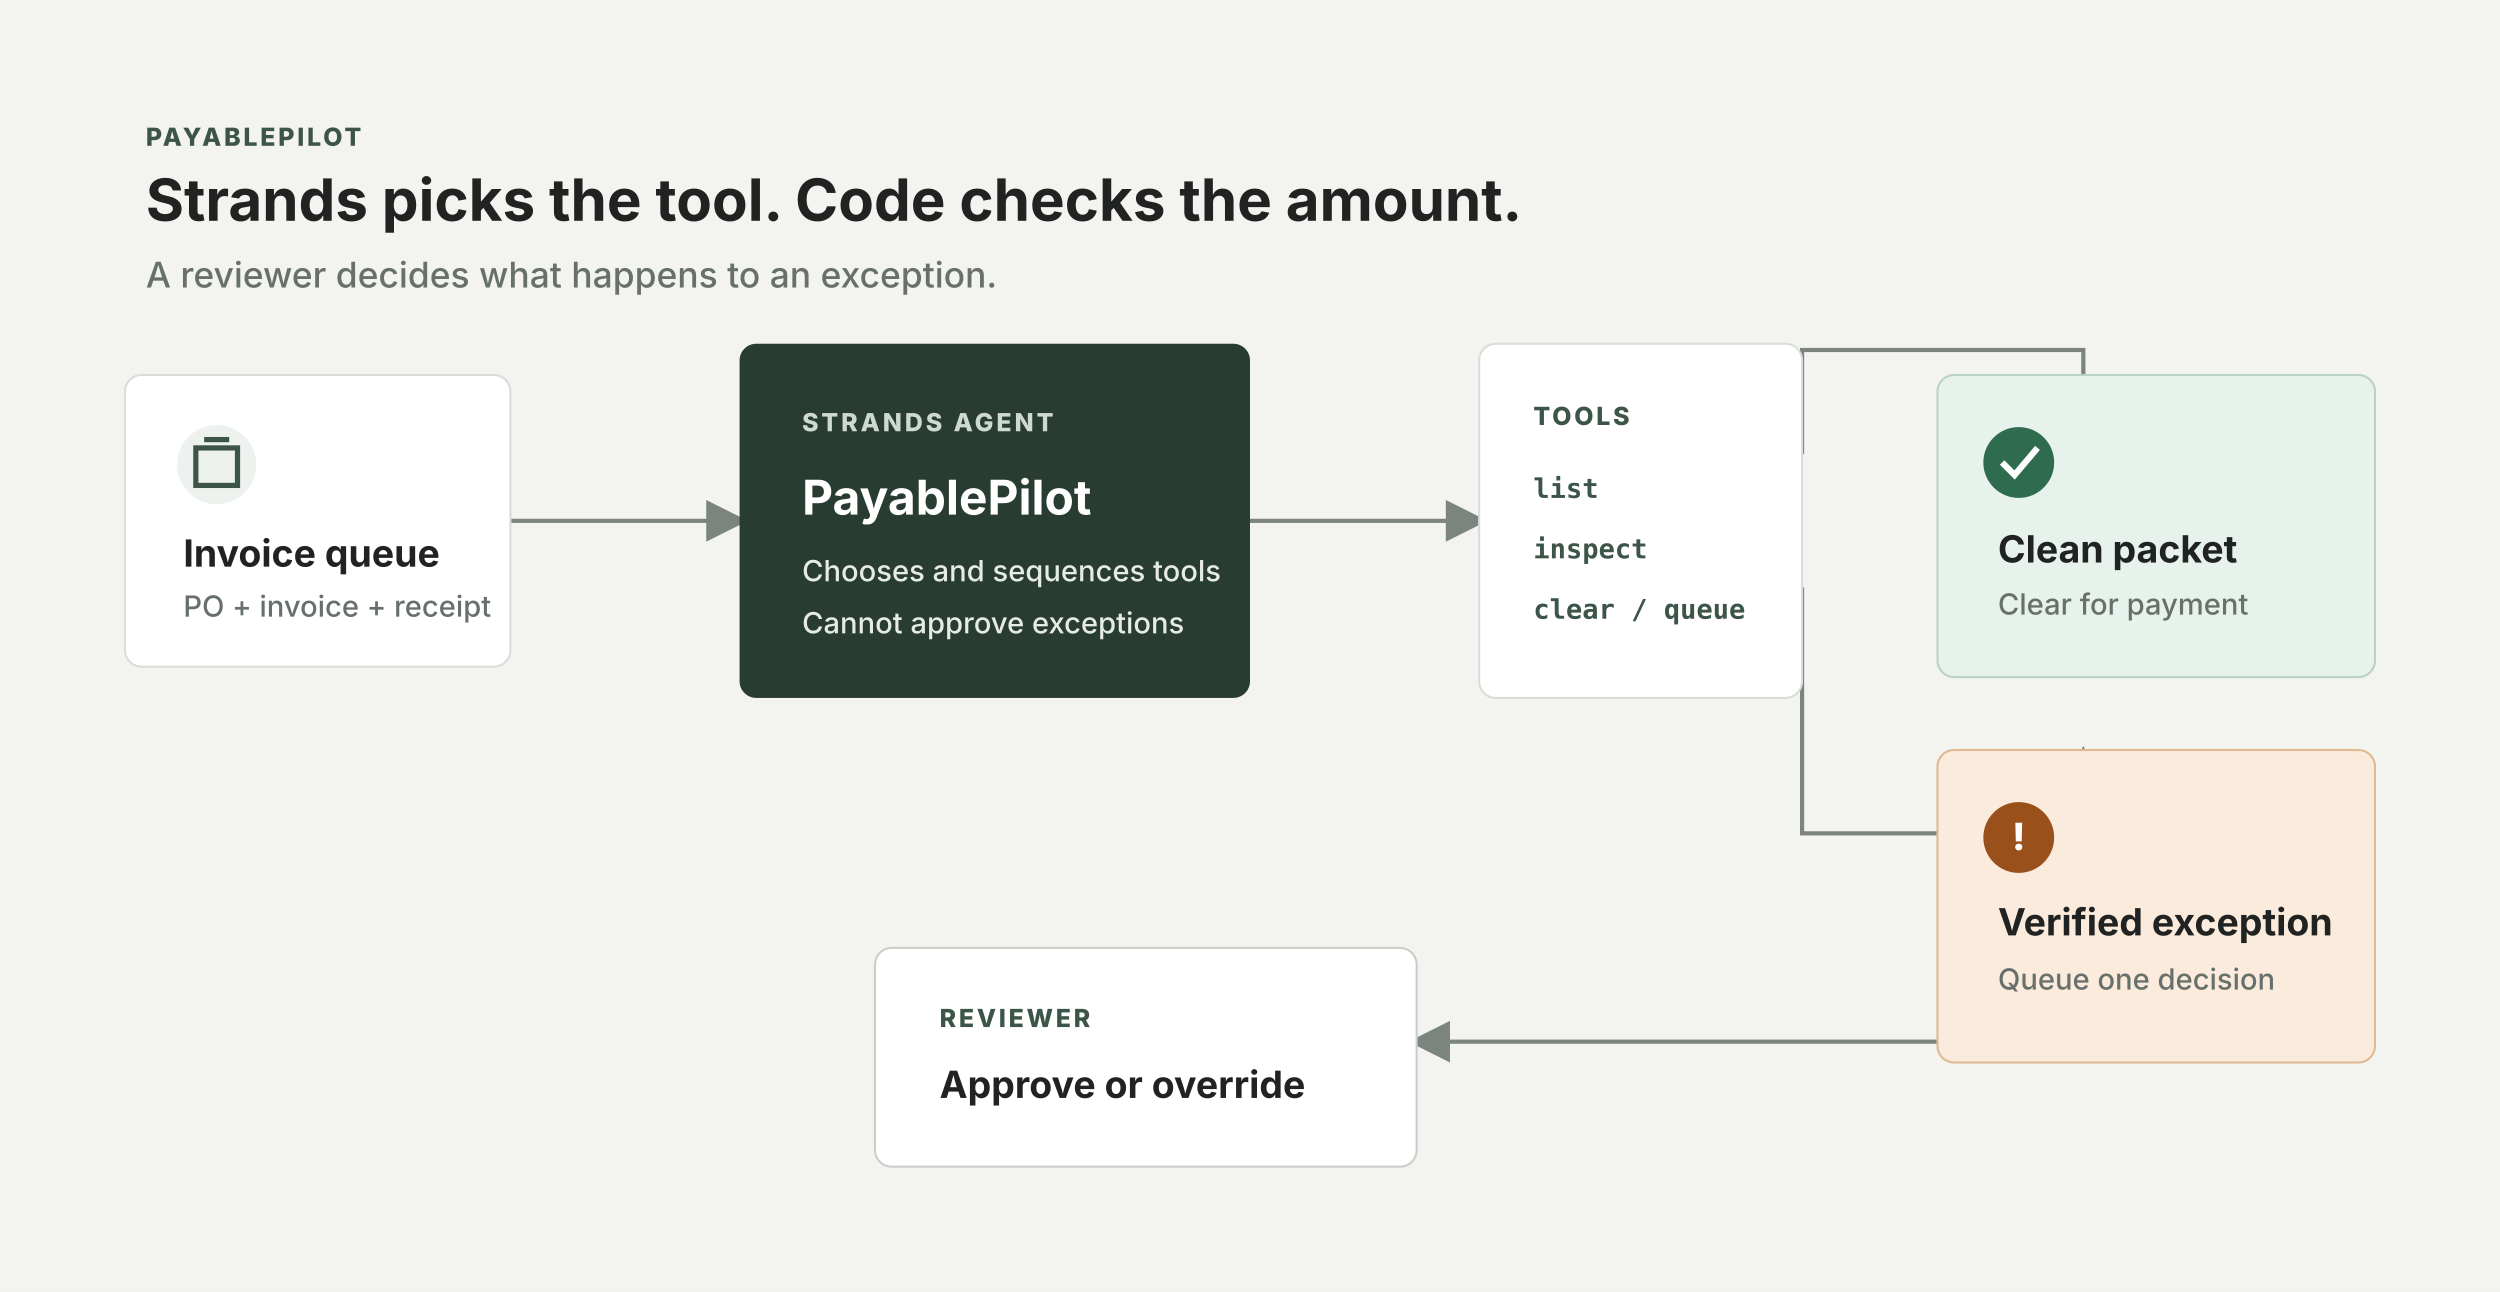
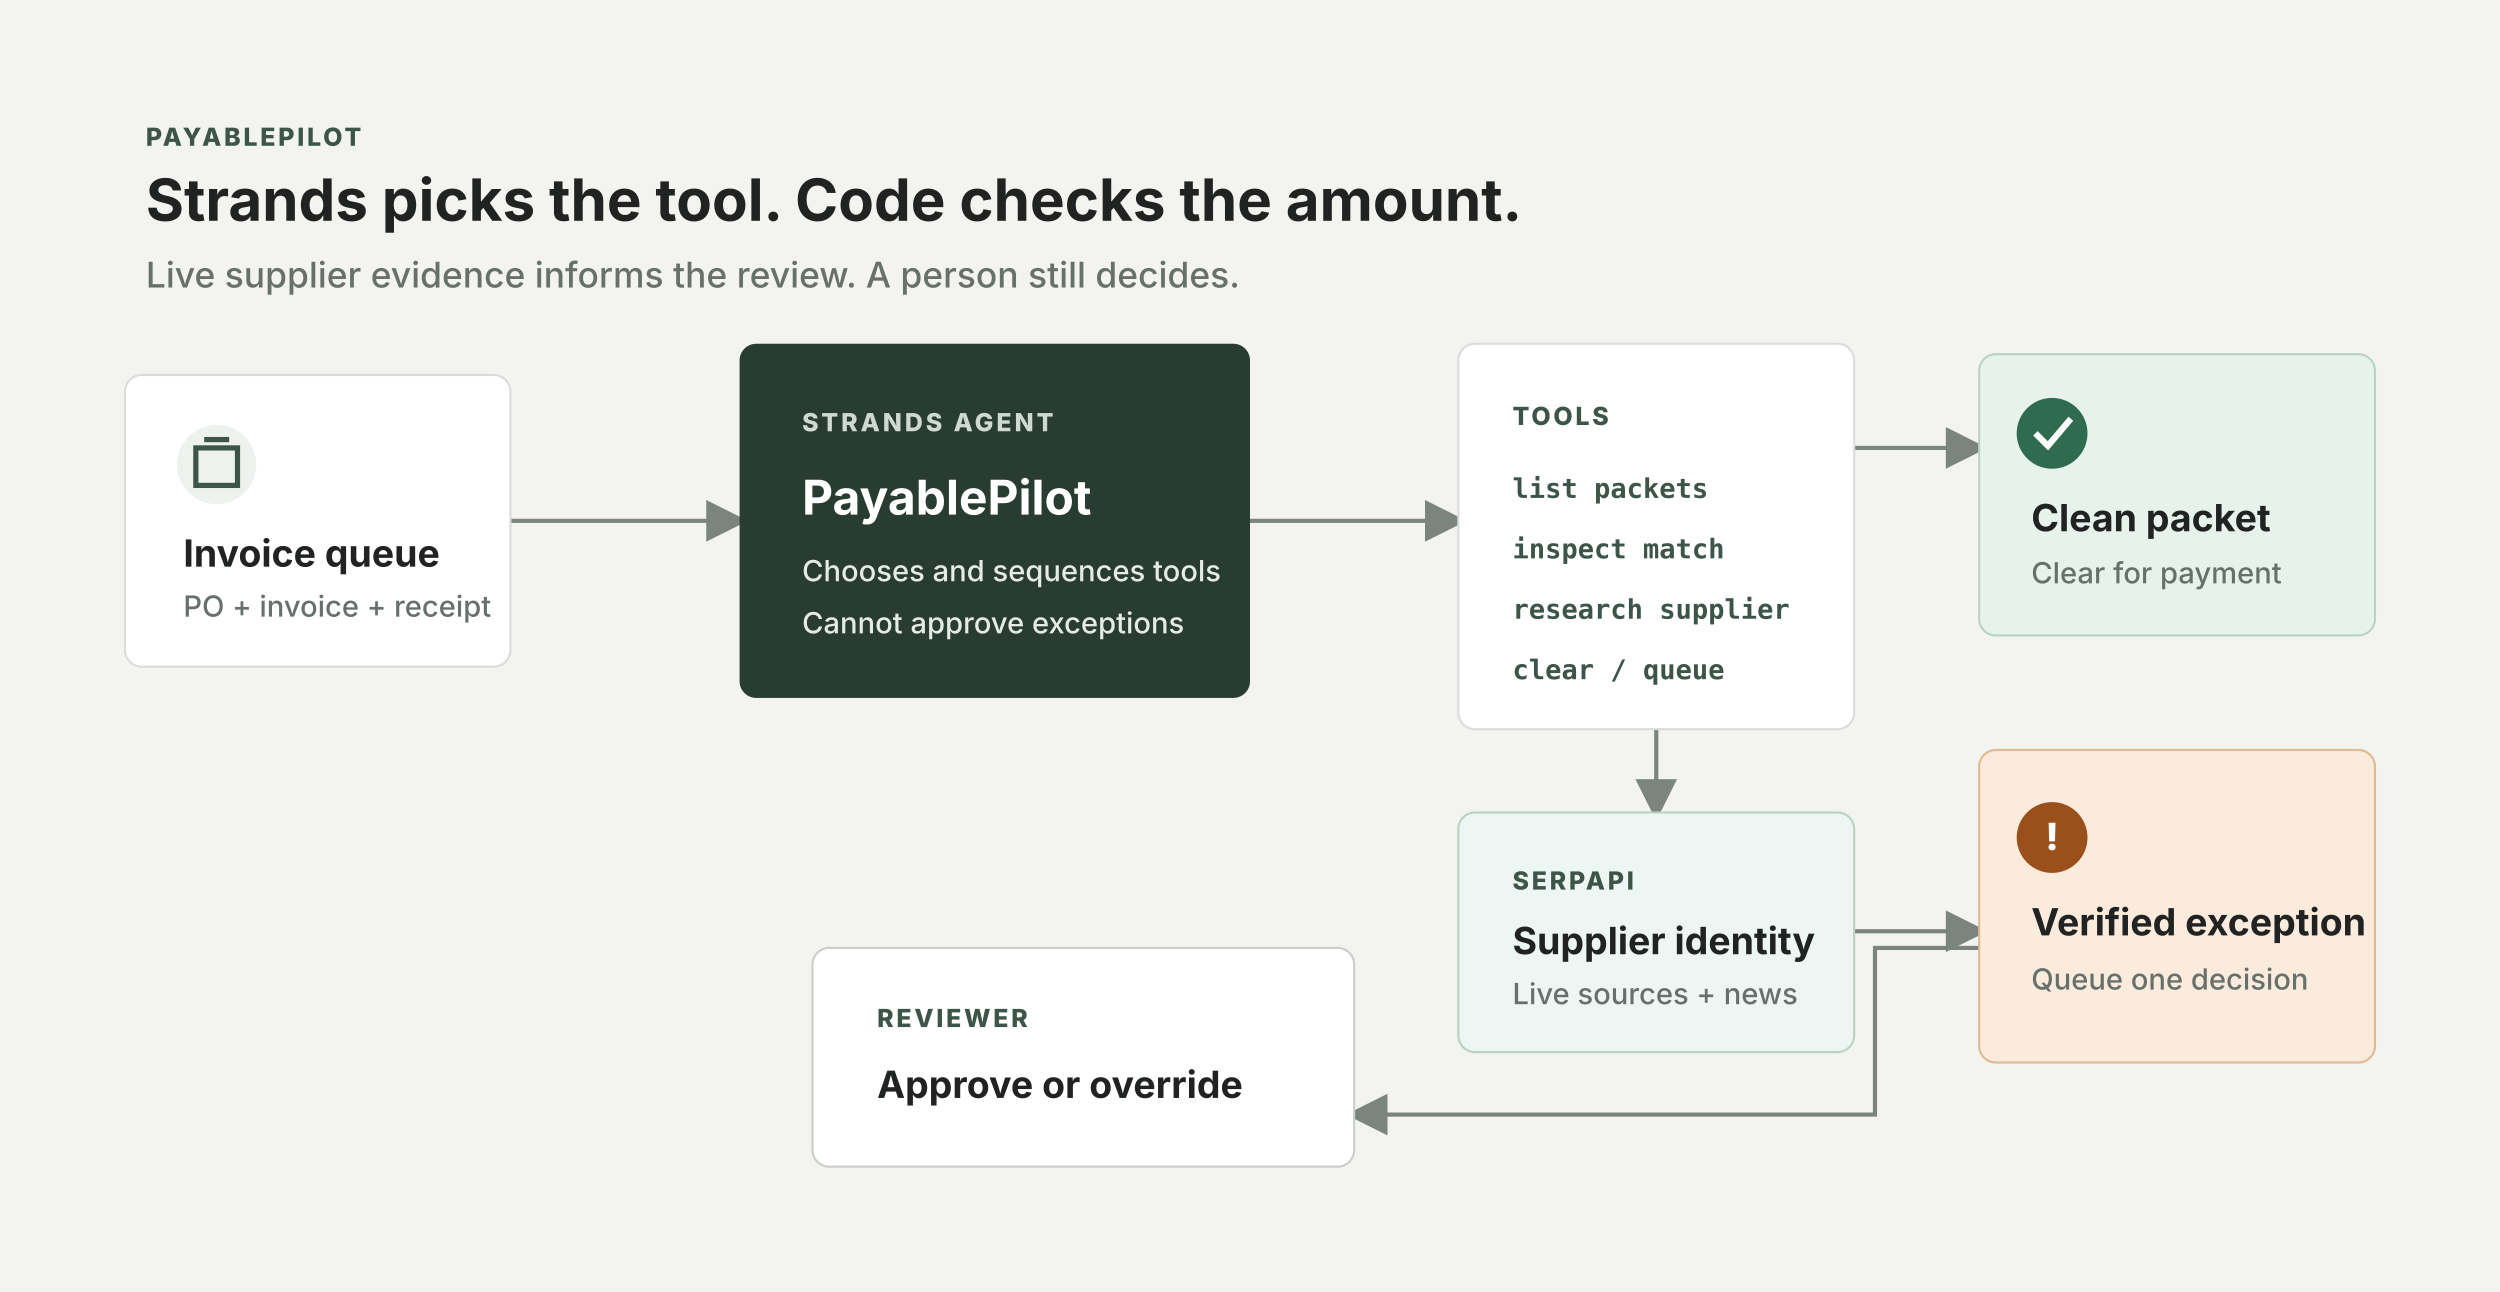
<svg xmlns="http://www.w3.org/2000/svg" width="1200" height="620" viewBox="0 0 1200 620" role="img" aria-labelledby="title desc">
  <defs>
    <marker id="arrow" markerWidth="10" markerHeight="10" refX="8" refY="5" orient="auto">
      <path d="M0 0L10 5L0 10z" fill="#7b847f" />
    </marker>
    <style>.label{font:700 18px Inter,Arial,sans-serif;fill:#202321}.small{font:500 14px Inter,Arial,sans-serif;fill:#68706c}.eyebrow{font:800 12px Inter,Arial,sans-serif;fill:#3d5548;letter-spacing:1.3px}.tool{font:600 13px ui-monospace,SFMono-Regular,Menlo,monospace;fill:#3d5548}.line{fill:none;stroke:#7b847f;stroke-width:2;marker-end:url(#arrow)}</style>
  </defs>
  <rect width="1200" height="620" fill="#f3f3ef" />
  <text x="70" y="70" class="eyebrow">PAYABLEPILOT</text>
  <text x="70" y="106" class="label" style="font-size:28px">Strands picks the tool. Code checks the amount.</text>
-   <text x="70" y="138" class="small" style="font-size:17px">A reviewer decides what happens to an exception.</text>
+   <text x="70" y="138" class="small" style="font-size:17px">Live supplier evidence informs the review. A person still decides.</text>
  <path class="line" d="M245 250H355" />
-   <path class="line" d="M600 250H710" />
-   <path class="line" d="M865 218V168H1000V205" />
-   <path class="line" d="M865 282V400H1000V362" />
-   <path class="line" d="M1000 438V500H680" />
+   <path class="line" d="M600 250H700" />
+   <path class="line" d="M890 215H950" />
+   <path class="line" d="M795 350V390" />
+   <path class="line" d="M890 447H950" />
+   <path class="line" d="M950 455H900V535H650" />
  <g>
    <rect x="60" y="180" width="185" height="140" rx="8" fill="#fff" stroke="#d9ddda" />
    <circle cx="104" cy="223" r="19" fill="#edf2ee" />
    <path d="M94 215h20v18H94zM98 211h12" fill="none" stroke="#3d5548" stroke-width="2.5" />
    <text x="88" y="272" class="label">Invoice queue</text>
    <text x="88" y="296" class="small">PO + invoice + receipt</text>
  </g>
  <g>
    <rect x="355" y="165" width="245" height="170" rx="8" fill="#293c31" />
    <text x="385" y="207" style="font:800 12px Inter,Arial,sans-serif;fill:#cdd9d1;letter-spacing:1.4px">STRANDS AGENT</text>
    <text x="385" y="247" style="font:750 23px Inter,Arial,sans-serif;fill:white">PayablePilot</text>
    <text x="385" y="279" style="font:500 14px Inter,Arial,sans-serif;fill:#e6ebe8">Chooses and sequences tools</text>
    <text x="385" y="304" style="font:500 14px Inter,Arial,sans-serif;fill:#e6ebe8">Cannot approve exceptions</text>
  </g>
  <g>
-     <rect x="710" y="165" width="155" height="170" rx="8" fill="#fff" stroke="#d9ddda" />
-     <text x="736" y="204" class="eyebrow">TOOLS</text>
-     <text x="736" y="239" class="tool">list</text>
-     <text x="736" y="268" class="tool">inspect</text>
-     <text x="736" y="297" class="tool">clear / queue</text>
+     <rect x="700" y="165" width="190" height="185" rx="8" fill="#fff" stroke="#d9ddda" />
+     <text x="726" y="204" class="eyebrow">TOOLS</text>
+     <text x="726" y="239" class="tool">list packets</text>
+     <text x="726" y="268" class="tool">inspect match</text>
+     <text x="726" y="297" class="tool">research supplier</text>
+     <text x="726" y="326" class="tool">clear / queue</text>
  </g>
  <g>
-     <rect x="930" y="180" width="210" height="145" rx="8" fill="#e8f2ec" stroke="#b9d2c3" />
-     <circle cx="969" cy="222" r="17" fill="#2f6b4f" />
-     <path d="M961 222l6 6 11-13" fill="none" stroke="#fff" stroke-width="3" />
-     <text x="959" y="270" class="label">Clean packet</text>
-     <text x="959" y="295" class="small">Clear for payment</text>
+     <rect x="950" y="170" width="190" height="135" rx="8" fill="#e8f2ec" stroke="#b9d2c3" />
+     <circle cx="985" cy="208" r="17" fill="#2f6b4f" />
+     <path d="M977 208l6 6 11-13" fill="none" stroke="#fff" stroke-width="3" />
+     <text x="975" y="255" class="label">Clean packet</text>
+     <text x="975" y="280" class="small">Clear for payment</text>
  </g>
  <g>
-     <rect x="930" y="360" width="210" height="150" rx="8" fill="#fbebdc" stroke="#dfb991" />
-     <circle cx="969" cy="402" r="17" fill="#9a501a" />
-     <text x="969" y="408" text-anchor="middle" style="font:800 18px Inter,Arial,sans-serif;fill:white">!</text>
-     <text x="959" y="449" class="label">Verified exception</text>
-     <text x="959" y="475" class="small">Queue one decision</text>
+     <rect x="700" y="390" width="190" height="115" rx="8" fill="#eef6f3" stroke="#b9d2c3" />
+     <text x="726" y="427" class="eyebrow">SERPAPI</text>
+     <text x="726" y="458" class="label">Supplier identity</text>
+     <text x="726" y="482" class="small">Live sources + news</text>
  </g>
  <g>
-     <rect x="420" y="455" width="260" height="105" rx="8" fill="#fff" stroke="#c8ceca" />
-     <text x="451" y="493" class="eyebrow">REVIEWER</text>
-     <text x="451" y="527" class="label">Approve or override</text>
+     <rect x="950" y="360" width="190" height="150" rx="8" fill="#fbebdc" stroke="#dfb991" />
+     <circle cx="985" cy="402" r="17" fill="#9a501a" />
+     <text x="985" y="408" text-anchor="middle" style="font:800 18px Inter,Arial,sans-serif;fill:white">!</text>
+     <text x="975" y="449" class="label">Verified exception</text>
+     <text x="975" y="475" class="small">Queue one decision</text>
+   </g>
+   <g>
+     <rect x="390" y="455" width="260" height="105" rx="8" fill="#fff" stroke="#c8ceca" />
+     <text x="421" y="493" class="eyebrow">REVIEWER</text>
+     <text x="421" y="527" class="label">Approve or override</text>
  </g>
</svg>
